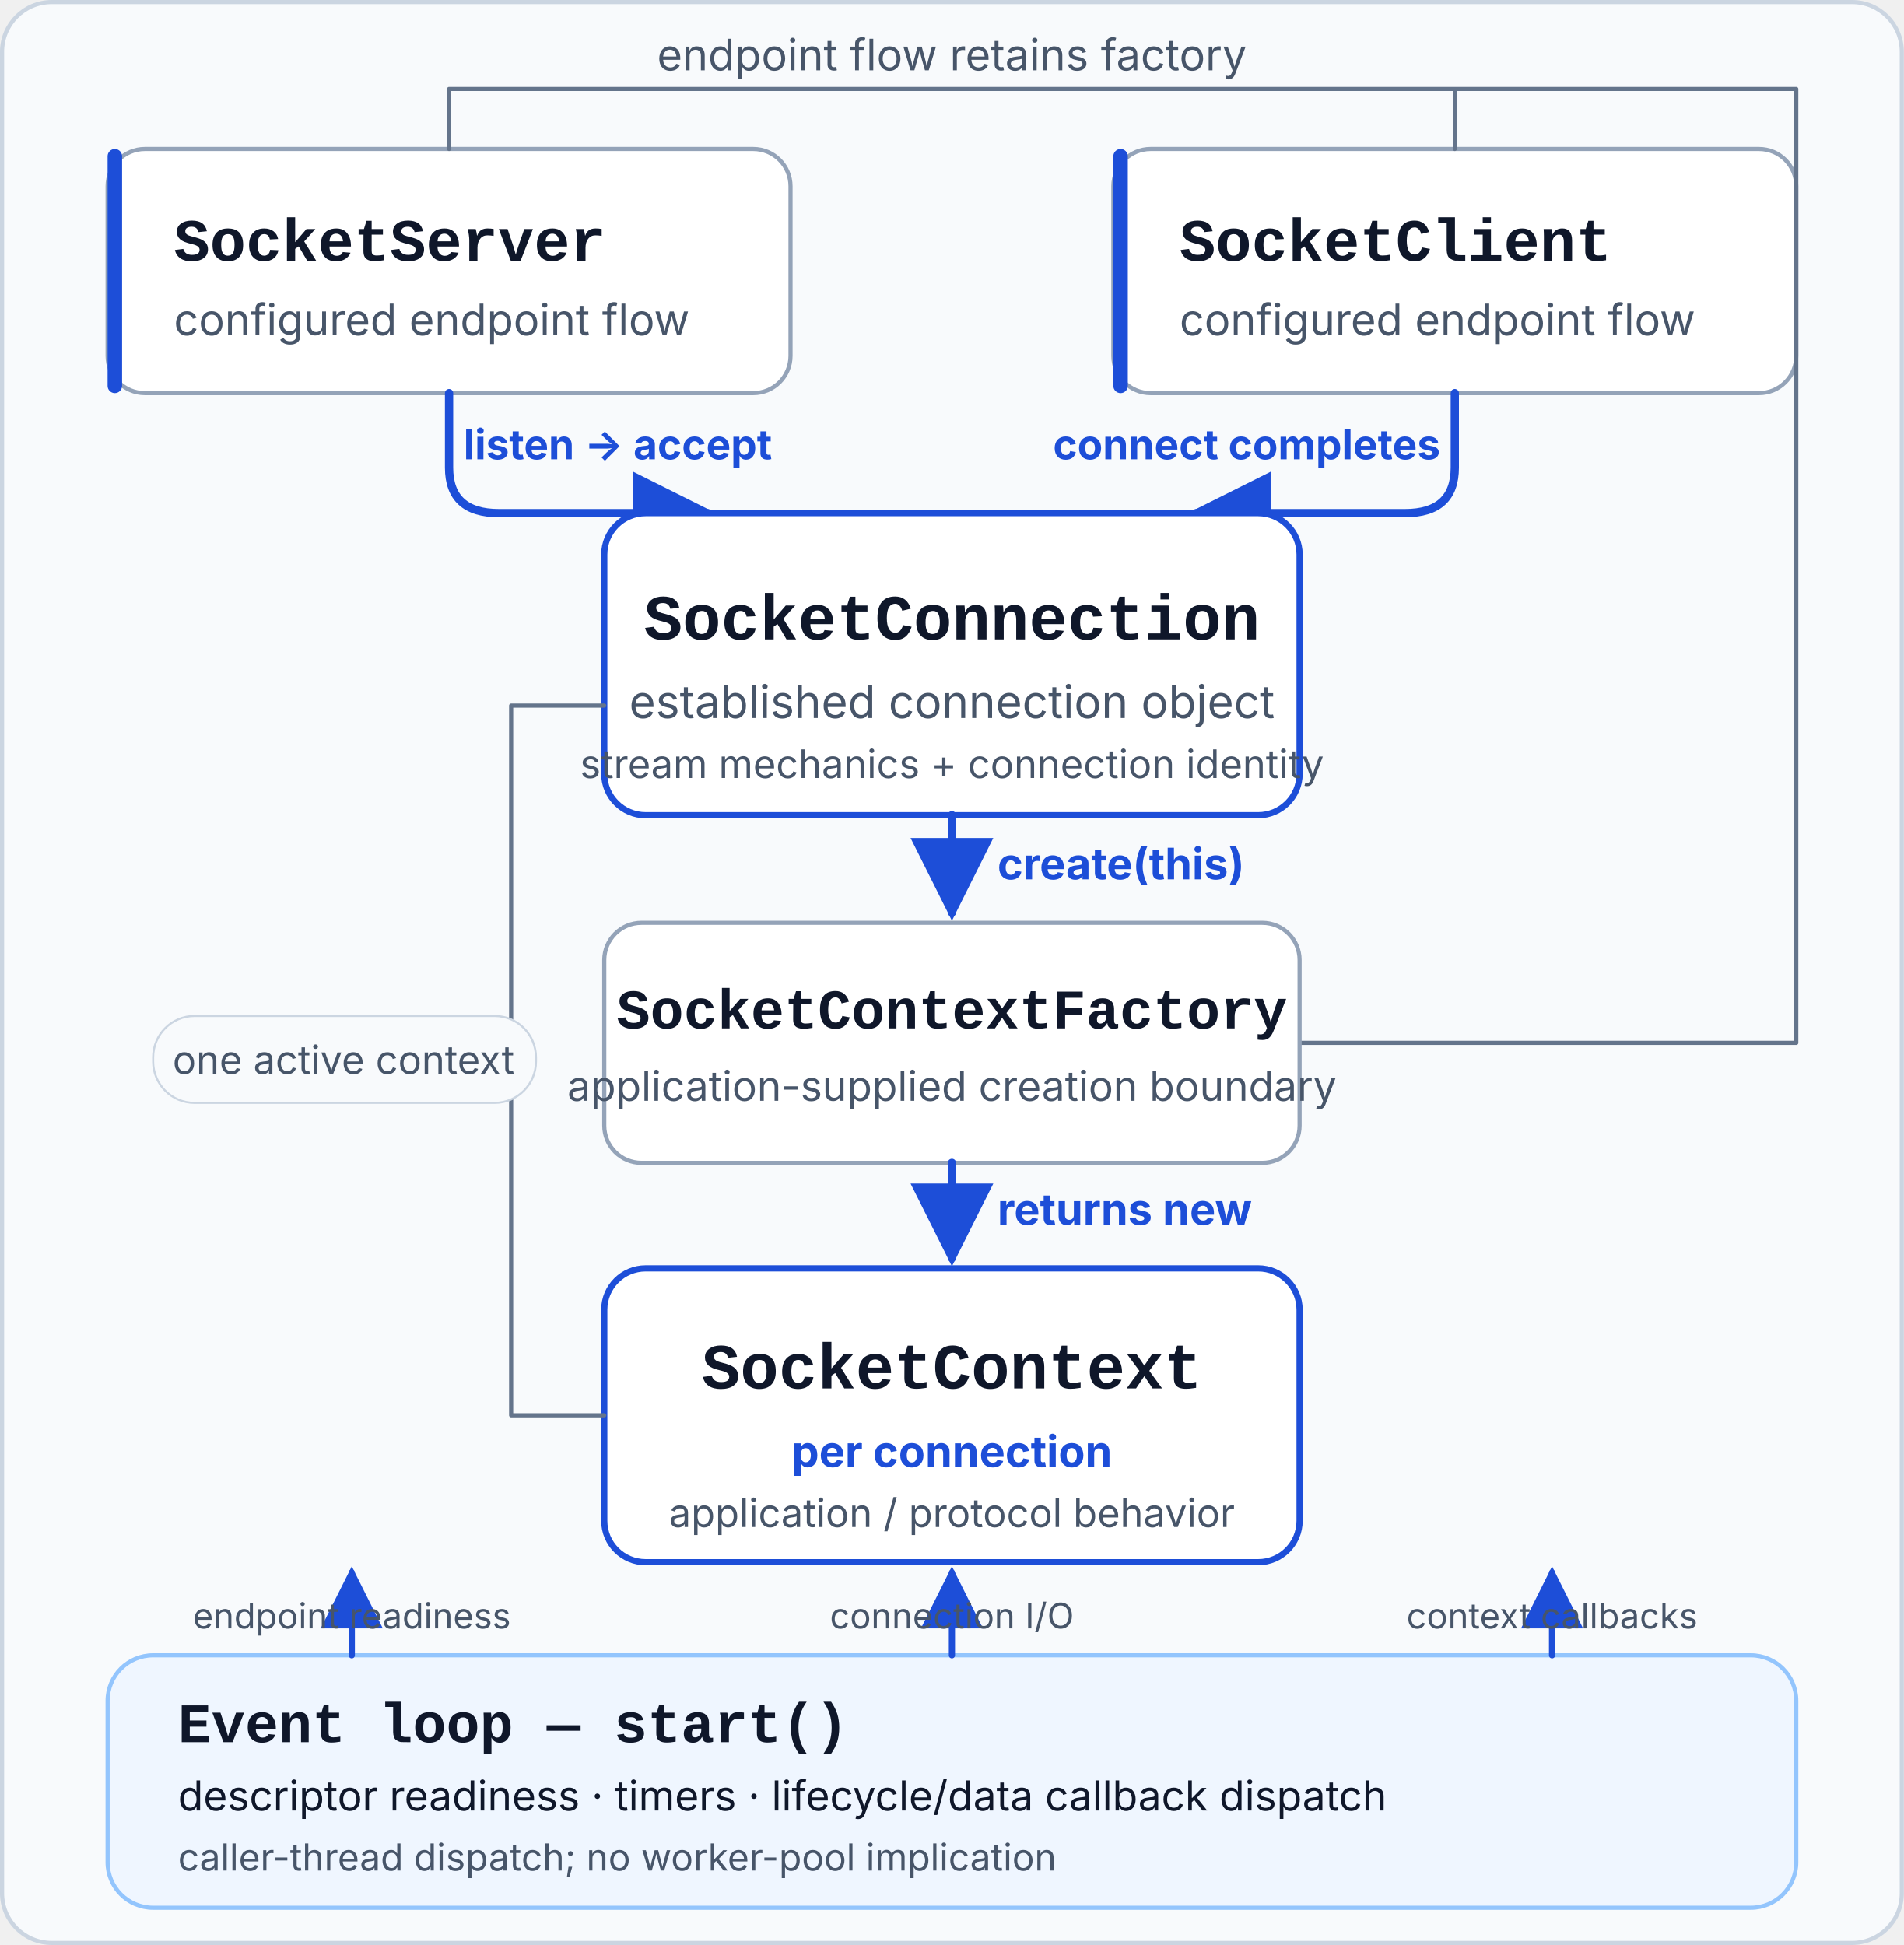
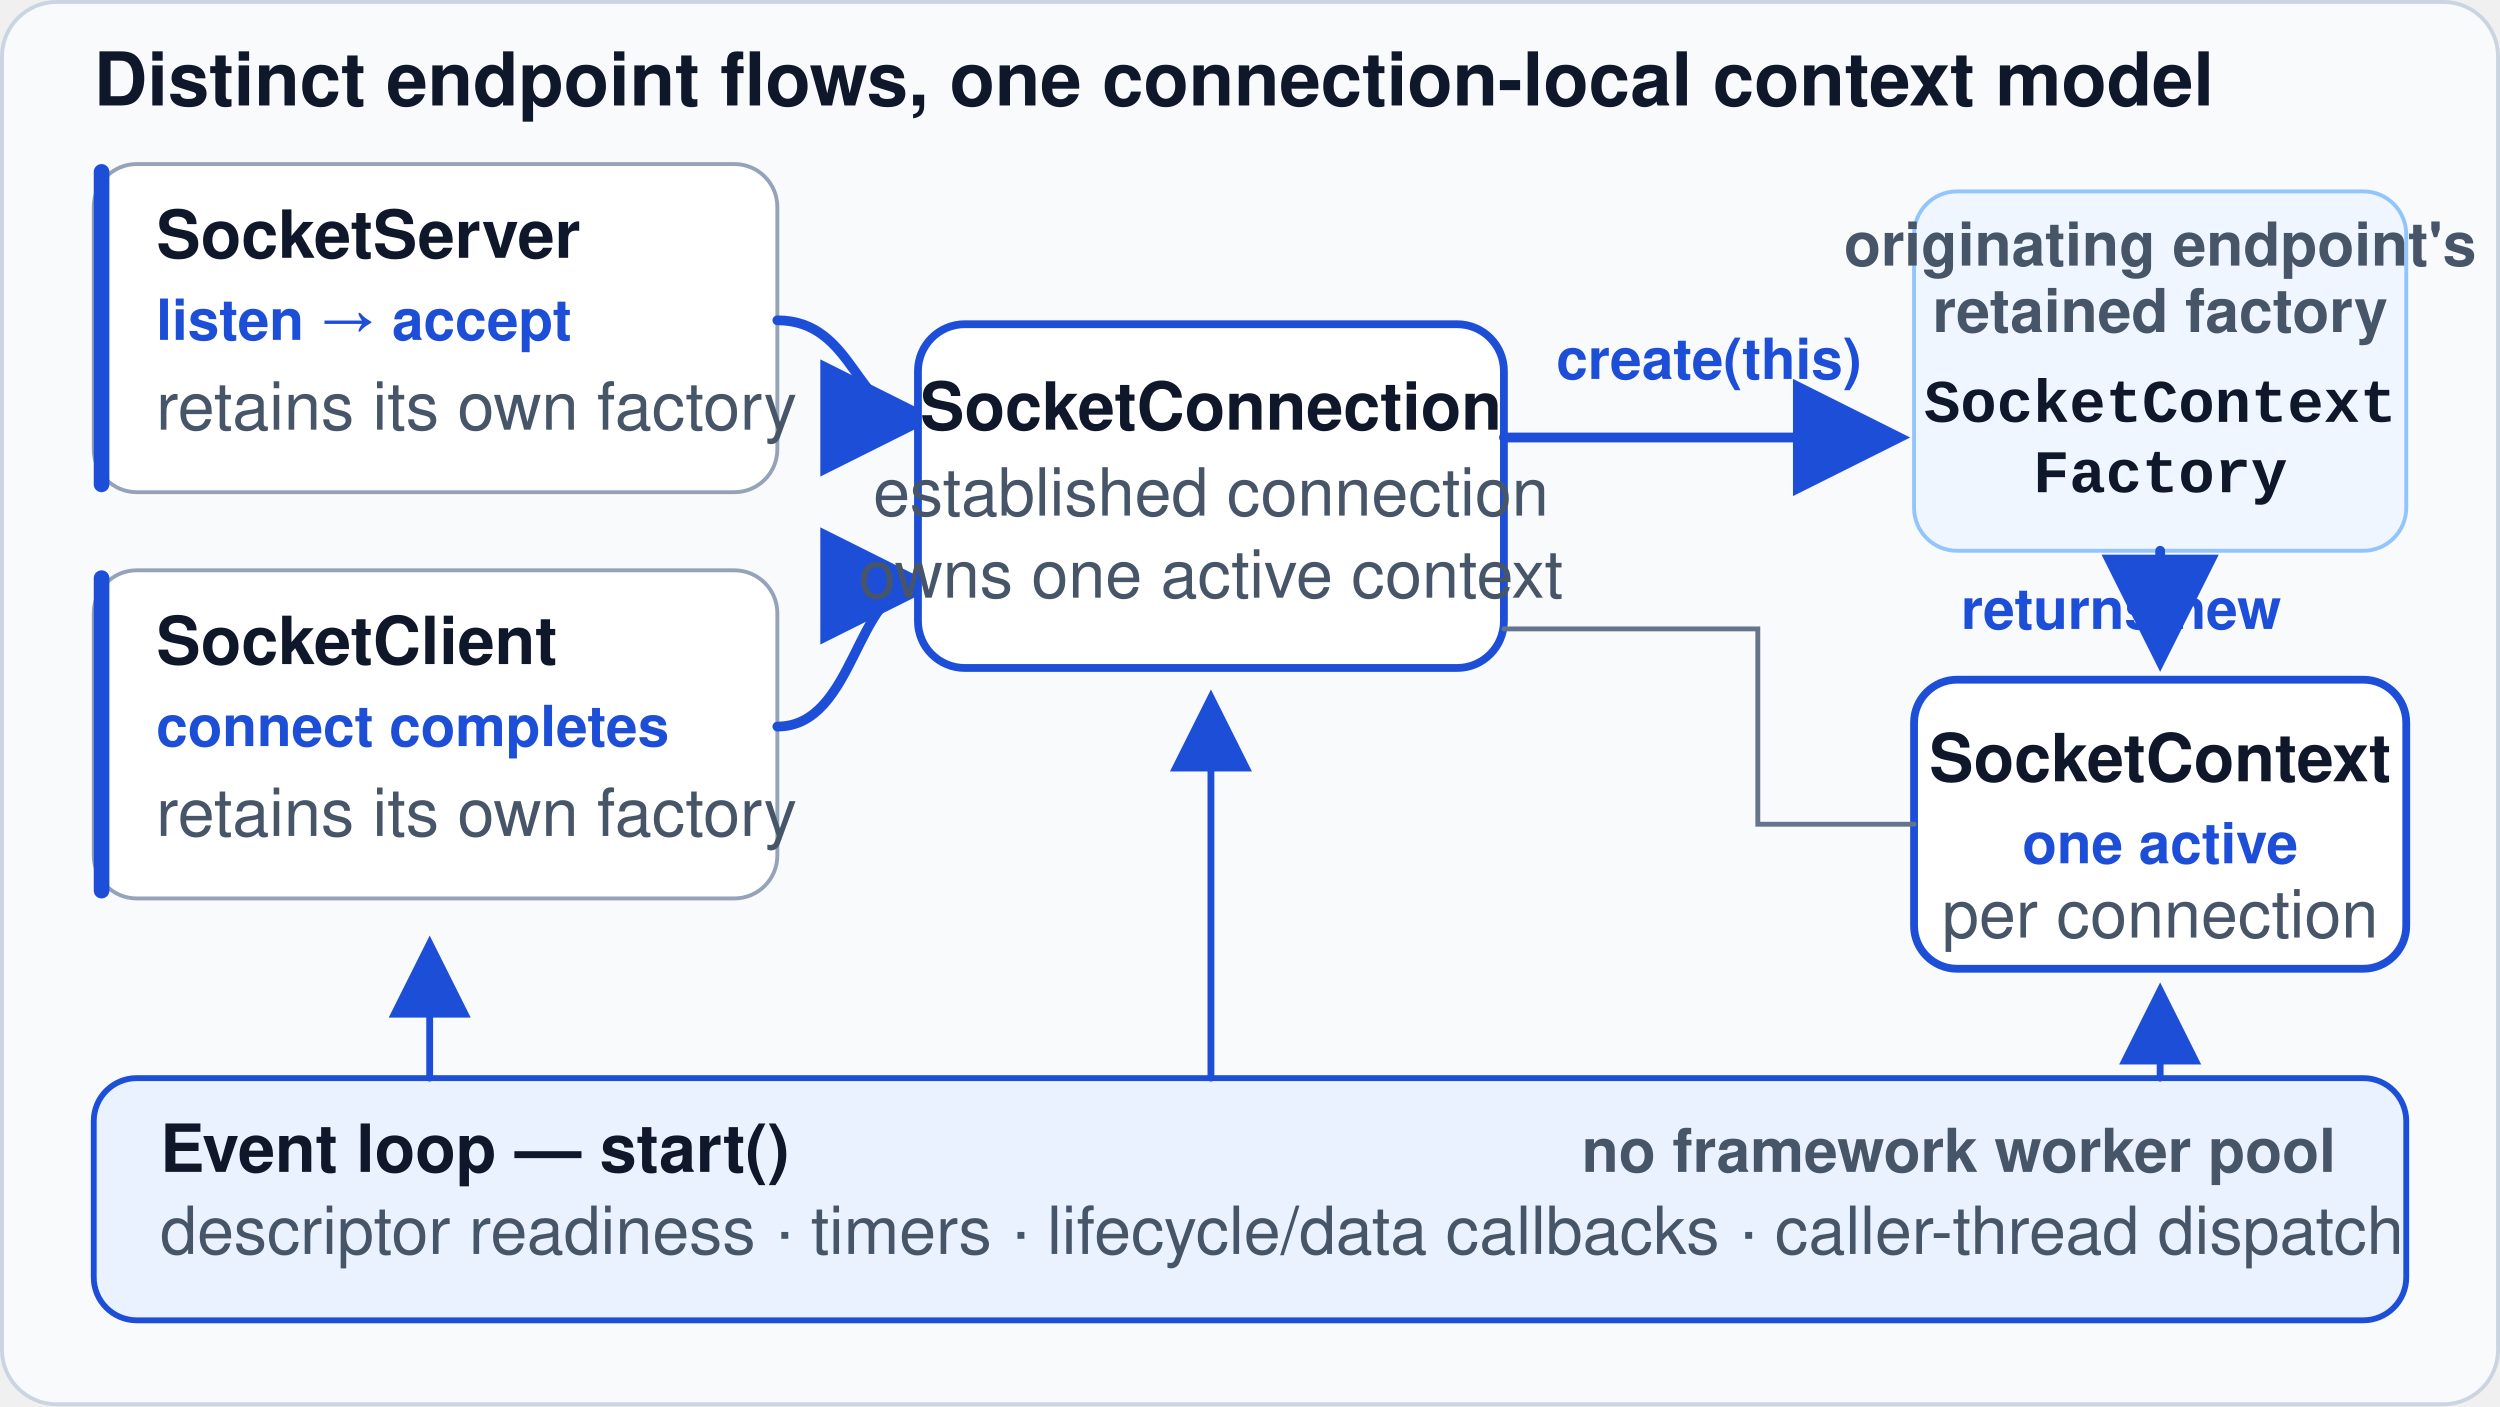
- <svg xmlns="http://www.w3.org/2000/svg" width="920" height="940" viewBox="0 0 920 940" role="img" aria-labelledby="title desc">
+ <svg xmlns="http://www.w3.org/2000/svg" viewBox="0 0 1280 720" role="img" aria-labelledby="title desc">
  <defs>
-     <marker id="runtime-arrow" markerWidth="10" markerHeight="10" refX="9" refY="5" orient="auto" markerUnits="strokeWidth">
-       <path d="M0,0 L10,5 L0,10 Z" fill="#1D4ED8" />
+     <marker id="arrow" markerWidth="12" markerHeight="12" refX="10" refY="6" orient="auto" markerUnits="strokeWidth">
+       <path d="M0 0L12 6L0 12Z" fill="#1D4ED8" />
    </marker>
    <style>
-       .canvas { fill:#F8FAFC; stroke:#CBD5E1; stroke-width:2; }
-       .node { fill:#FFFFFF; stroke:#94A3B8; stroke-width:2; }
-       .node-primary { fill:#FFFFFF; stroke:#1D4ED8; stroke-width:3; }
-       .rail { fill:#EFF6FF; stroke:#93C5FD; stroke-width:2; }
-       .api { font-family:ui-monospace,SFMono-Regular,Menlo,Monaco,Consolas,"Liberation Mono",monospace; fill:#0F172A; font-weight:700; }
-       .sans { font-family:-apple-system,BlinkMacSystemFont,"Segoe UI",sans-serif; fill:#0F172A; }
-       .muted { font-family:-apple-system,BlinkMacSystemFont,"Segoe UI",sans-serif; fill:#475569; }
-       .accent { font-family:-apple-system,BlinkMacSystemFont,"Segoe UI",sans-serif; fill:#1D4ED8; font-weight:700; }
-       .runtime { fill:none; stroke:#1D4ED8; stroke-width:4; marker-end:url(#runtime-arrow); stroke-linecap:round; stroke-linejoin:round; }
-       .assoc { fill:none; stroke:#64748B; stroke-width:2; stroke-linecap:round; stroke-linejoin:round; }
-       .dispatch { fill:none; stroke:#1D4ED8; stroke-width:3; marker-end:url(#runtime-arrow); stroke-linecap:round; }
+       .canvas{fill:#F8FAFC;stroke:#CBD5E1;stroke-width:2}.card{fill:#FFFFFF;stroke:#94A3B8;stroke-width:2}.primary{fill:#FFFFFF;stroke:#1D4ED8;stroke-width:4}.soft{fill:#EFF6FF;stroke:#93C5FD;stroke-width:2}.rail{fill:#EAF2FF;stroke:#1D4ED8;stroke-width:3}
+       .title{font:700 38px -apple-system,BlinkMacSystemFont,"Segoe UI",Helvetica,Arial,sans-serif;fill:#0F172A}.label{font:700 34px -apple-system,BlinkMacSystemFont,"Segoe UI",Helvetica,Arial,sans-serif;fill:#0F172A}.body{font:500 34px -apple-system,BlinkMacSystemFont,"Segoe UI",Helvetica,Arial,sans-serif;fill:#475569}.small{font:600 31px -apple-system,BlinkMacSystemFont,"Segoe UI",Helvetica,Arial,sans-serif;fill:#475569}.api{font:700 31px ui-monospace,SFMono-Regular,Menlo,Monaco,Consolas,"Liberation Mono",monospace;fill:#0F172A}.accent{font:700 29px -apple-system,BlinkMacSystemFont,"Segoe UI",Helvetica,Arial,sans-serif;fill:#1D4ED8}
+       .runtime{fill:none;stroke:#1D4ED8;stroke-width:5;stroke-linecap:round;stroke-linejoin:round;marker-end:url(#arrow)}.dispatch{fill:none;stroke:#1D4ED8;stroke-width:3.5;stroke-linecap:round;marker-end:url(#arrow)}.assoc{fill:none;stroke:#64748B;stroke-width:2.5;stroke-linecap:round}
    </style>
  </defs>
-   <rect class="canvas" x="1" y="1" width="918" height="938" rx="24" />
-   <rect class="node" x="52" y="72" width="330" height="118" rx="18" />
-   <rect x="52" y="72" width="7" height="118" rx="3.5" fill="#1D4ED8" />
-   <text class="api" x="84" y="126" font-size="29">SocketServer</text>
-   <text class="muted" x="84" y="162" font-size="21">configured endpoint flow</text>
-   <rect class="node" x="538" y="72" width="330" height="118" rx="18" />
-   <rect x="538" y="72" width="7" height="118" rx="3.5" fill="#1D4ED8" />
-   <text class="api" x="570" y="126" font-size="29">SocketClient</text>
-   <text class="muted" x="570" y="162" font-size="21">configured endpoint flow</text>
-   <path class="assoc" d="M217 72 V43 H703 V72 M703 43 H868 V504 H628" />
-   <text class="muted" x="460" y="34" font-size="21" text-anchor="middle">endpoint flow retains factory</text>
-   <path class="runtime" d="M217 190 V226 Q217 248 241 248 H342" />
-   <text class="accent" x="224" y="222" font-size="20">listen → accept</text>
-   <path class="runtime" d="M703 190 V226 Q703 248 679 248 H578" />
-   <text class="accent" x="696" y="222" font-size="20" text-anchor="end">connect completes</text>
-   <rect class="node-primary" x="292" y="248" width="336" height="146" rx="20" />
-   <text class="api" x="460" y="309" font-size="31" text-anchor="middle">SocketConnection</text>
-   <text class="muted" x="460" y="347" font-size="22" text-anchor="middle">established connection object</text>
-   <text class="muted" x="460" y="376" font-size="19" text-anchor="middle">stream mechanics + connection identity</text>
-   <path class="runtime" d="M460 394 V441" />
-   <text class="accent" x="482" y="425" font-size="21">create(this)</text>
-   <rect class="node" x="292" y="446" width="336" height="116" rx="18" />
-   <text class="api" x="460" y="497" font-size="27" text-anchor="middle">SocketContextFactory</text>
-   <text class="muted" x="460" y="532" font-size="20" text-anchor="middle">application-supplied creation boundary</text>
-   <path class="runtime" d="M460 562 V608" />
-   <text class="accent" x="482" y="592" font-size="21">returns new</text>
-   <rect class="node-primary" x="292" y="613" width="336" height="142" rx="20" />
-   <text class="api" x="460" y="671" font-size="31" text-anchor="middle">SocketContext</text>
-   <text class="accent" x="460" y="709" font-size="21" text-anchor="middle">per connection</text>
-   <text class="muted" x="460" y="738" font-size="19" text-anchor="middle">application / protocol behavior</text>
-   <path class="assoc" d="M292 341 H247 V684 H292" />
-   <rect x="74" y="491" width="185" height="42" rx="20" fill="#F8FAFC" stroke="#CBD5E1" />
-   <text class="muted" x="166" y="519" font-size="19" text-anchor="middle">one active context</text>
-   <rect class="rail" x="52" y="800" width="816" height="122" rx="22" />
-   <text class="api" x="86" y="842" font-size="27">Event loop — start()</text>
-   <text class="sans" x="86" y="875" font-size="20">descriptor readiness · timers · lifecycle/data callback dispatch</text>
-   <text class="muted" x="86" y="904" font-size="18">caller-thread dispatch; no worker-pool implication</text>
-   <path class="dispatch" d="M170 800 V760" />
-   <path class="dispatch" d="M460 800 V760" />
-   <path class="dispatch" d="M750 800 V760" />
-   <text class="muted" x="170" y="787" font-size="17" text-anchor="middle">endpoint readiness</text>
-   <text class="muted" x="460" y="787" font-size="17" text-anchor="middle">connection I/O</text>
-   <text class="muted" x="750" y="787" font-size="17" text-anchor="middle">context callbacks</text>
+   <rect class="canvas" x="1" y="1" width="1278" height="718" rx="28" />
+   <text class="title" x="48" y="54">Distinct endpoint flows, one connection-local context model</text>
+   <rect class="card" x="48" y="84" width="350" height="168" rx="22" />
+   <rect x="48" y="84" width="8" height="168" rx="4" fill="#1D4ED8" />
+   <text class="label" x="80" y="132">SocketServer</text>
+   <text class="accent" x="80" y="174">listen → accept</text>
+   <text class="body" x="80" y="220">retains its own factory</text>
+   <rect class="card" x="48" y="292" width="350" height="168" rx="22" />
+   <rect x="48" y="292" width="8" height="168" rx="4" fill="#1D4ED8" />
+   <text class="label" x="80" y="340">SocketClient</text>
+   <text class="accent" x="80" y="382">connect completes</text>
+   <text class="body" x="80" y="428">retains its own factory</text>
+   <path class="runtime" d="M398 164 C438 164 438 214 470 214" />
+   <path class="runtime" d="M398 372 C438 372 438 300 470 300" />
+   <rect class="primary" x="470" y="166" width="300" height="176" rx="24" />
+   <text class="label" x="620" y="220" text-anchor="middle">SocketConnection</text>
+   <text class="body" x="620" y="264" text-anchor="middle">established connection</text>
+   <text class="body" x="620" y="306" text-anchor="middle">owns one active context</text>
+   <text class="accent" x="875" y="194" text-anchor="middle">create(this)</text>
+   <path class="runtime" d="M770 224 H968" />
+   <rect class="soft" x="980" y="98" width="252" height="184" rx="22" />
+   <text class="small" x="1106" y="136" text-anchor="middle">originating endpoint's</text>
+   <text class="small" x="1106" y="170" text-anchor="middle">retained factory</text>
+   <text class="api" x="1106" y="216" text-anchor="middle">SocketContext</text>
+   <text class="api" x="1106" y="252" text-anchor="middle">Factory</text>
+   <path class="runtime" d="M1106 282 V334" />
+   <text class="accent" x="1004" y="322">returns new</text>
+   <rect class="primary" x="980" y="348" width="252" height="148" rx="22" />
+   <text class="label" x="1106" y="400" text-anchor="middle">SocketContext</text>
+   <text class="accent" x="1106" y="442" text-anchor="middle">one active</text>
+   <text class="body" x="1106" y="480" text-anchor="middle">per connection</text>
+   <path class="assoc" d="M770 322 H900 V422 H980" />
+   <rect class="rail" x="48" y="552" width="1184" height="124" rx="22" />
+   <text class="label" x="82" y="600">Event loop — start()</text>
+   <text class="body" x="82" y="642">descriptor readiness · timers · lifecycle/data callbacks · caller-thread dispatch</text>
+   <text class="small" x="1196" y="600" text-anchor="end">no framework worker pool</text>
+   <path class="dispatch" d="M220 552 V486" />
+   <path class="dispatch" d="M620 552 V360" />
+   <path class="dispatch" d="M1106 552 V510" />
</svg>
